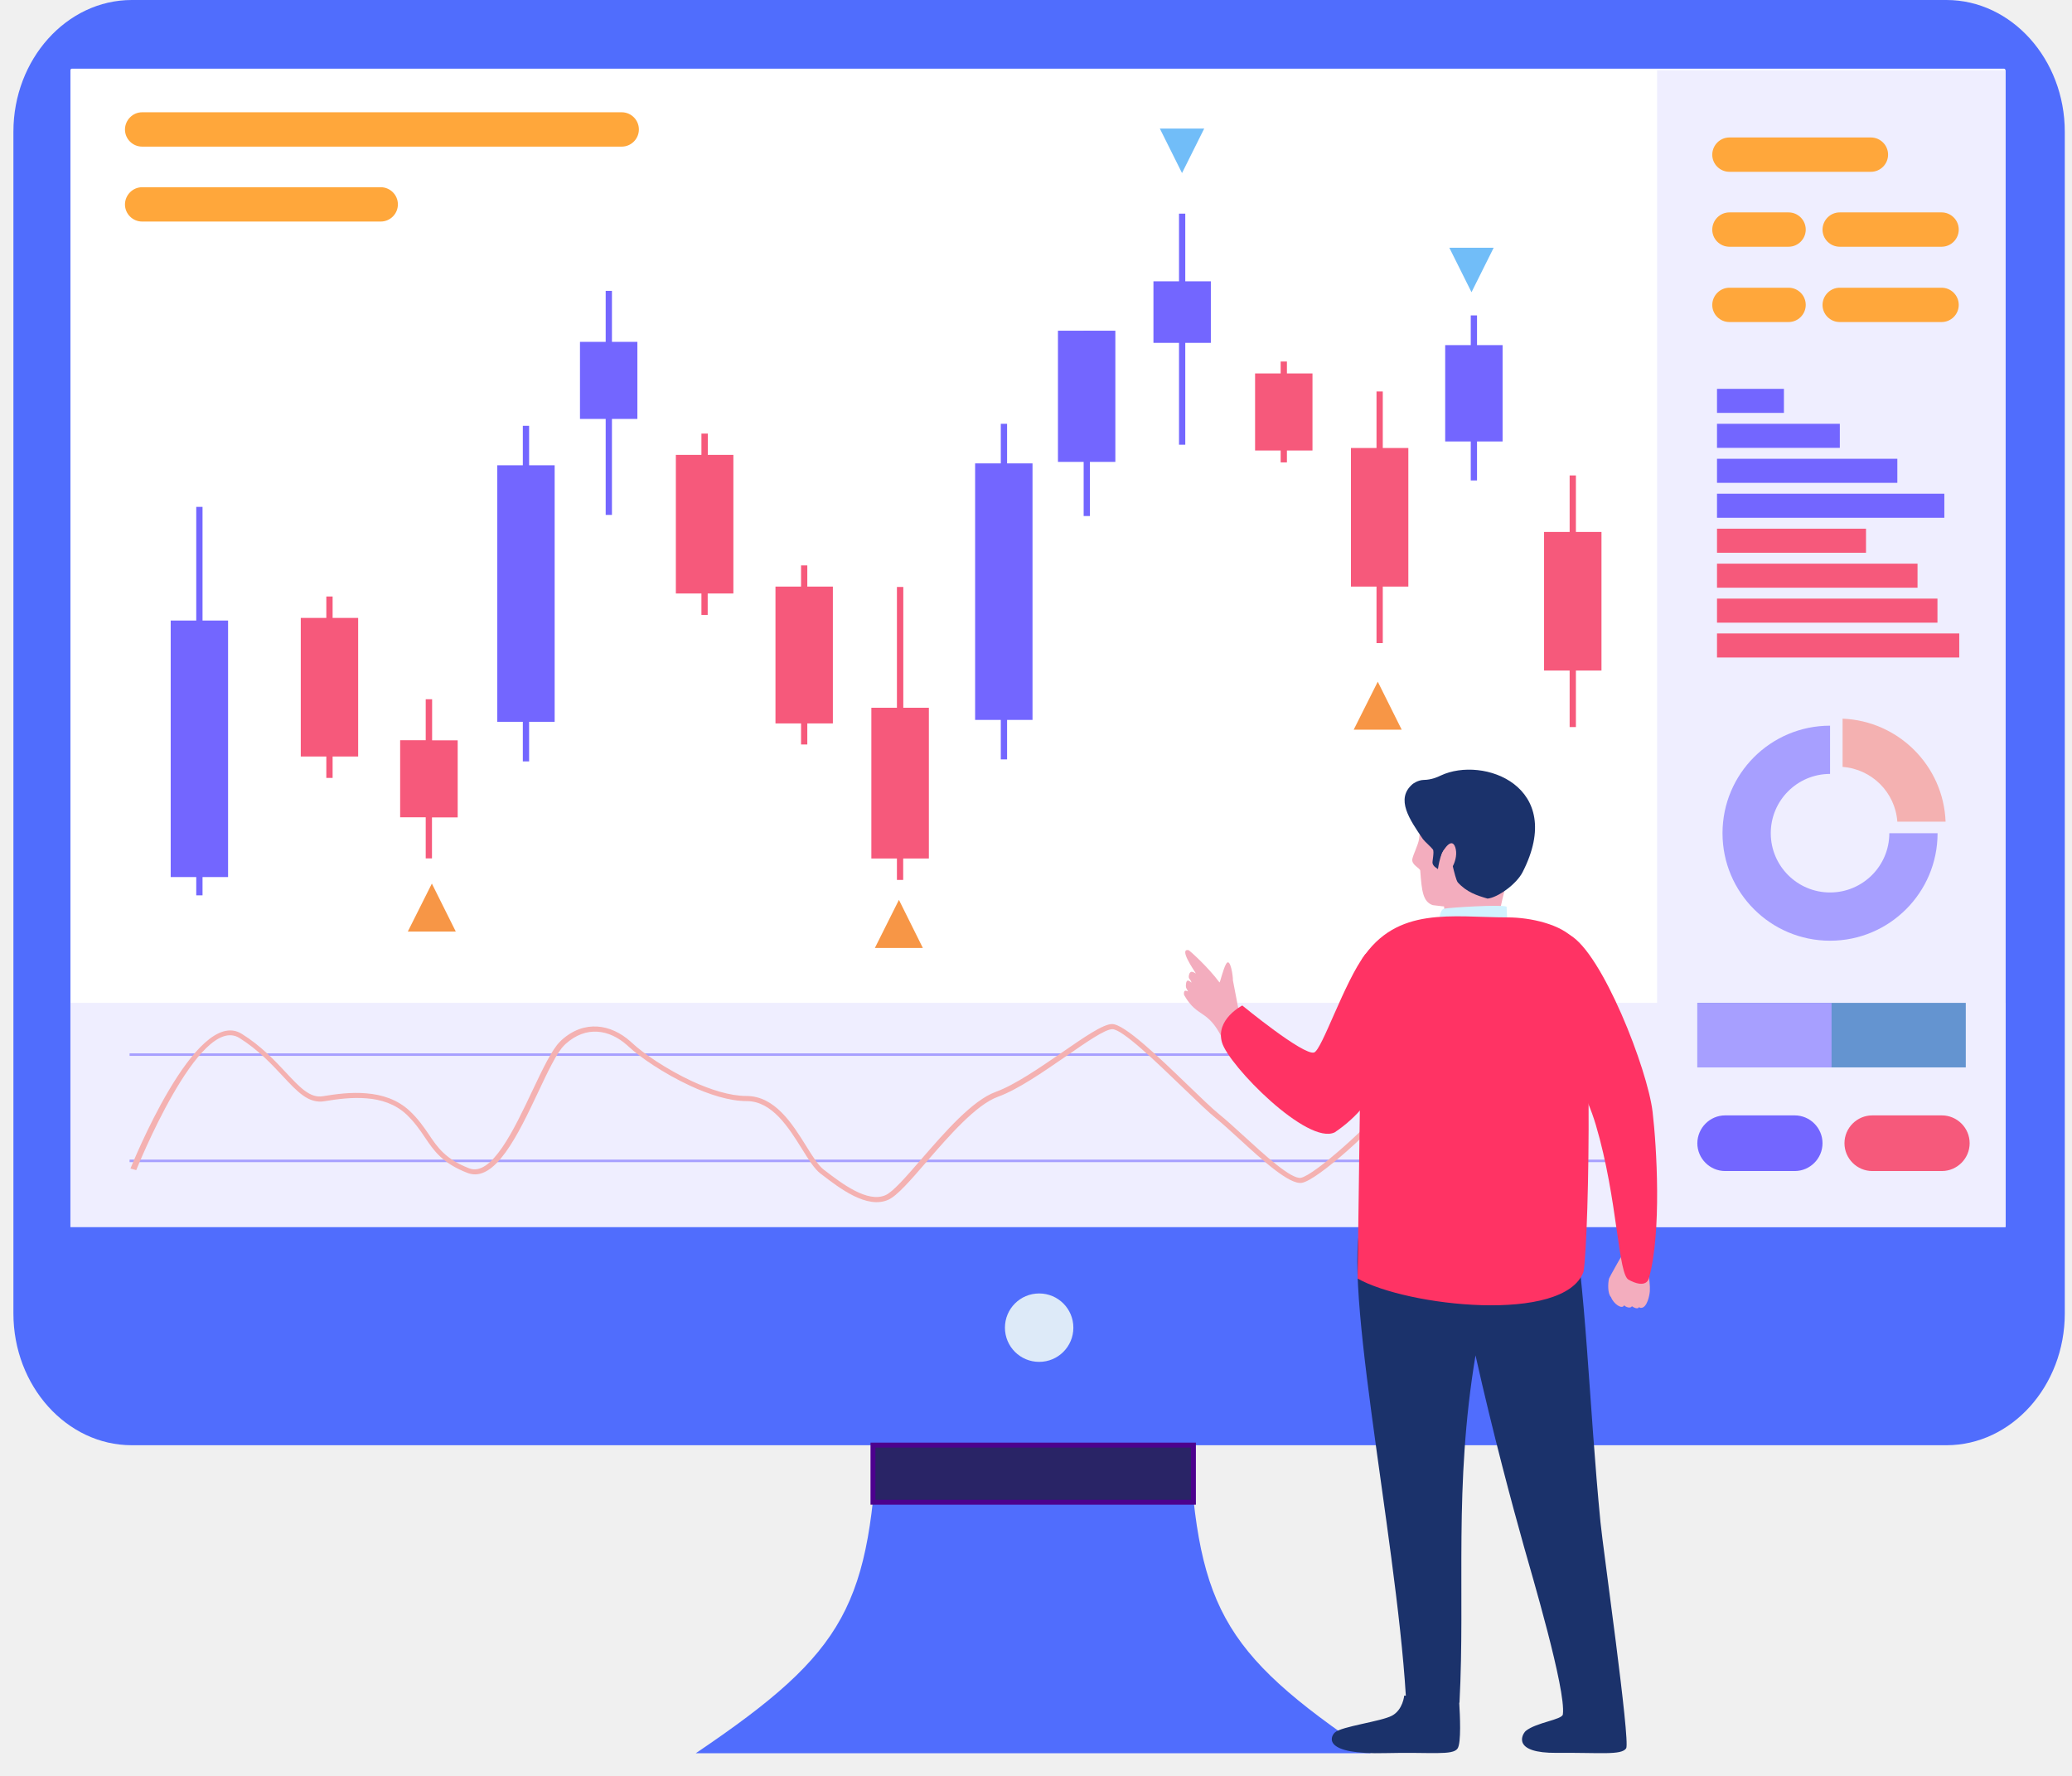
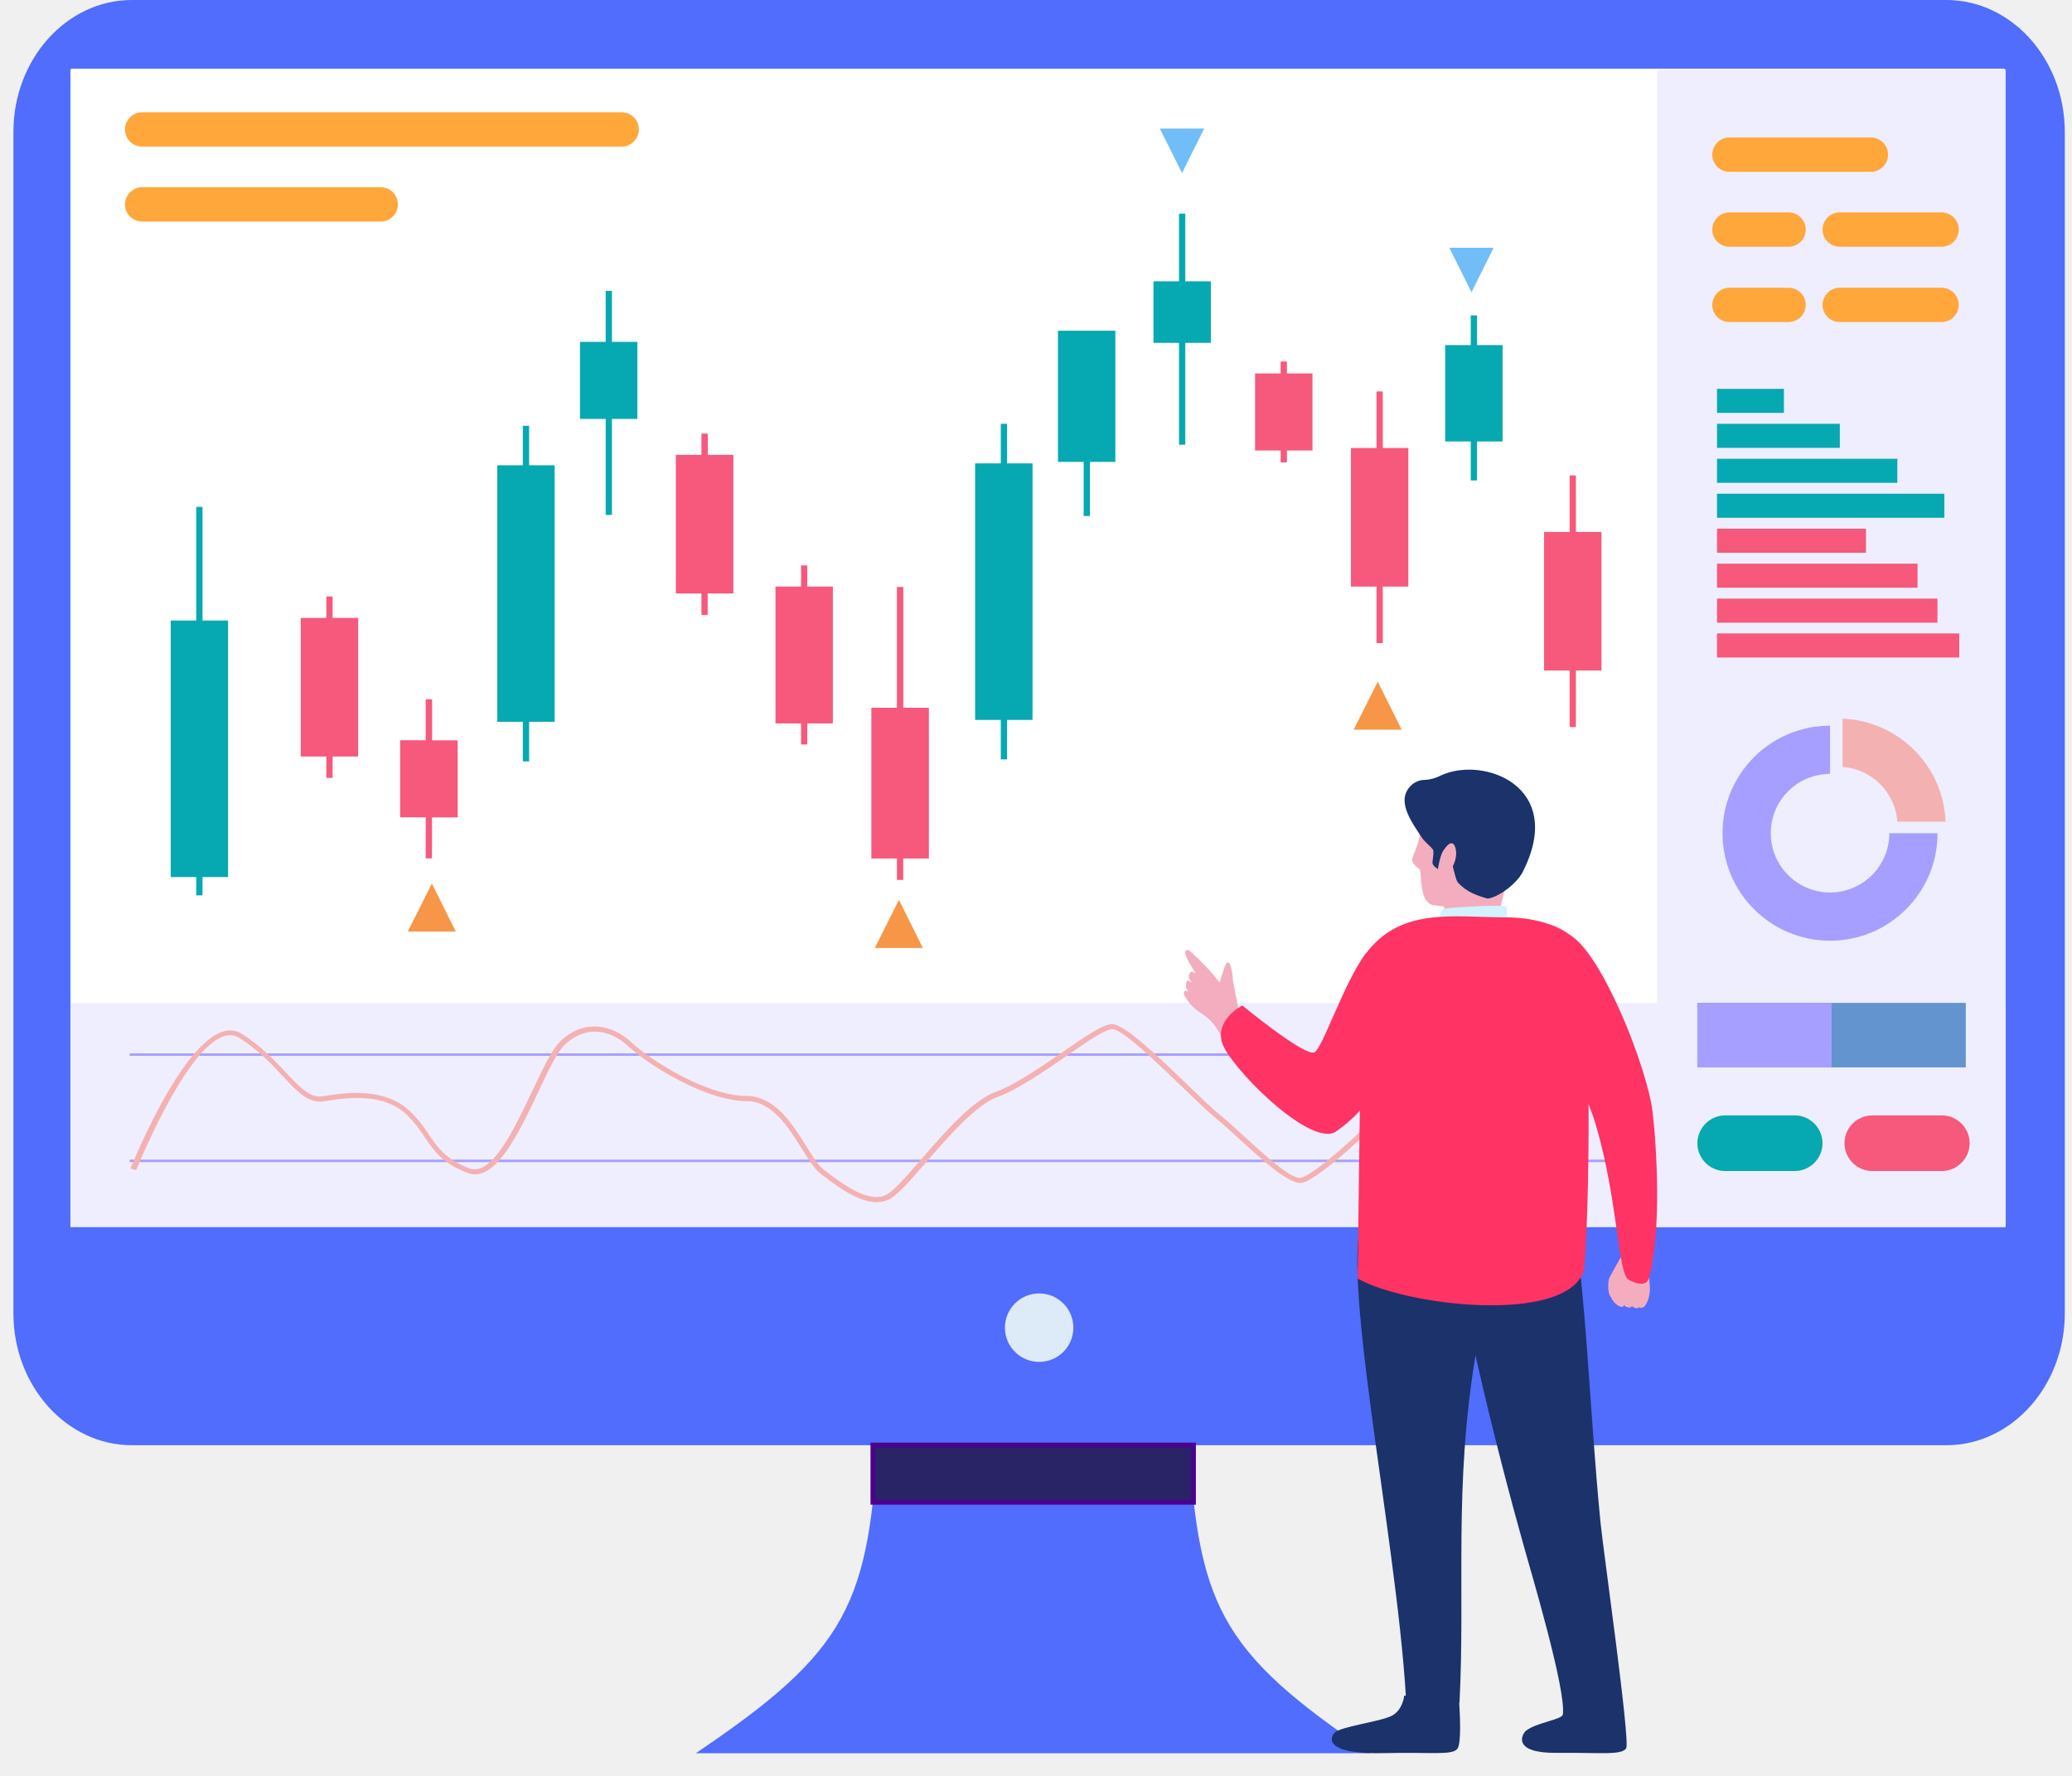
<svg xmlns="http://www.w3.org/2000/svg" width="91" height="78" viewBox="0 0 91 78" fill="none">
  <path fill-rule="evenodd" clip-rule="evenodd" d="M38.577 62.579C38.214 70.494 37.245 72.492 30.558 77.005H45.38H60.202C53.515 72.497 52.551 70.494 52.183 62.579L45.38 61.935L38.577 62.579Z" fill="#506DFD" />
  <path fill-rule="evenodd" clip-rule="evenodd" d="M5.785 0H85.487C88.343 0 90.683 2.603 90.683 5.785V56.954V57.692C90.683 60.873 88.343 63.477 85.487 63.477H5.785C2.928 63.477 0.589 60.873 0.589 57.692V56.954V53.889V5.785C0.589 2.603 2.928 0 5.785 0Z" fill="#506DFD" />
  <path d="M3.154 3.016H88.013C88.046 3.016 88.079 3.049 88.079 3.088V53.889H3.093V3.088C3.093 3.049 3.121 3.016 3.154 3.016Z" fill="white" />
  <path d="M88.079 44.048H3.093V53.889H88.079V44.048Z" fill="#EFEEFF" />
  <path d="M52.414 63.471H38.34V65.981H52.414V63.471Z" fill="#292466" />
  <path d="M52.414 63.471H38.34V65.981H52.414V63.471Z" stroke="#4C018E" stroke-width="0.216" stroke-miterlimit="22.926" />
  <path d="M71.067 46.266H5.691V46.376H71.067V46.266Z" fill="#A79FFF" />
  <path d="M71.067 50.933H5.691V51.043H71.067V50.933Z" fill="#A79FFF" />
  <path d="M73.835 50.746C74.71 50.663 75.607 49.953 75.613 49.948L75.767 50.119C75.761 50.119 74.804 50.884 73.835 50.966V50.746ZM5.73 51.324C5.741 51.302 8.592 44.147 10.617 45.407C11.465 45.936 12.059 46.574 12.56 47.108C13.165 47.757 13.617 48.242 14.178 48.148C14.745 48.055 15.422 47.961 16.094 48.022C16.776 48.077 17.448 48.286 17.992 48.792C18.372 49.15 18.609 49.497 18.835 49.827C19.214 50.394 19.567 50.911 20.601 51.313C21.587 51.698 22.572 49.623 23.392 47.884C23.838 46.943 24.239 46.101 24.592 45.754C24.614 45.732 24.63 45.715 24.652 45.693C25.159 45.231 25.703 45.055 26.232 45.088C26.76 45.121 27.261 45.363 27.69 45.743C27.712 45.765 27.734 45.782 27.756 45.803C28.235 46.255 29.27 46.965 30.393 47.488C31.207 47.862 32.06 48.137 32.782 48.137C34.036 48.137 34.801 49.364 35.412 50.344C35.693 50.796 35.941 51.192 36.177 51.373L36.216 51.401C36.97 51.979 38.104 52.849 38.896 52.491C39.227 52.342 39.804 51.676 40.476 50.9C41.489 49.733 42.711 48.324 43.734 47.956C44.571 47.653 45.677 46.888 46.657 46.216C47.614 45.556 48.446 44.978 48.842 44.978C49.387 44.978 50.9 46.437 52.139 47.631C52.722 48.192 53.245 48.699 53.559 48.952C53.839 49.177 54.203 49.508 54.593 49.865C55.562 50.752 56.712 51.803 57.131 51.731C57.428 51.676 58.193 51.093 58.991 50.388C59.872 49.612 60.774 48.693 61.116 48.187C61.457 47.686 61.991 46.91 62.816 46.343C63.647 45.77 64.754 45.429 66.223 45.815C66.295 45.837 66.372 45.853 66.443 45.875V46.112C66.35 46.084 66.251 46.051 66.157 46.029C64.781 45.666 63.741 45.991 62.965 46.525C62.178 47.064 61.655 47.824 61.325 48.308C60.972 48.831 60.053 49.761 59.162 50.553C58.336 51.28 57.527 51.891 57.18 51.951C56.635 52.05 55.436 50.95 54.428 50.025C54.043 49.673 53.68 49.343 53.41 49.122C53.085 48.864 52.562 48.357 51.974 47.79C50.768 46.629 49.293 45.204 48.853 45.204C48.534 45.204 47.73 45.76 46.811 46.398C45.82 47.08 44.703 47.856 43.833 48.17C42.87 48.517 41.67 49.898 40.68 51.043C39.992 51.841 39.397 52.524 39.017 52.694C38.082 53.118 36.876 52.194 36.078 51.577L36.04 51.55C35.77 51.346 35.511 50.928 35.22 50.46C34.636 49.524 33.91 48.363 32.798 48.363C32.038 48.363 31.147 48.077 30.305 47.686C29.154 47.152 28.098 46.425 27.602 45.963C27.58 45.947 27.564 45.925 27.542 45.908C27.151 45.561 26.7 45.341 26.232 45.314C25.77 45.286 25.291 45.446 24.839 45.853C24.823 45.87 24.801 45.886 24.784 45.908C24.46 46.222 24.069 47.047 23.634 47.972C22.77 49.799 21.735 51.984 20.53 51.517C19.424 51.087 19.055 50.542 18.653 49.943C18.438 49.623 18.207 49.288 17.849 48.946C17.354 48.484 16.732 48.291 16.105 48.242C15.461 48.187 14.806 48.275 14.25 48.368C13.551 48.484 13.061 47.956 12.406 47.251C11.916 46.728 11.333 46.101 10.513 45.589C8.746 44.488 5.994 51.373 5.983 51.395L5.73 51.324Z" fill="#F4B1B1" />
  <path fill-rule="evenodd" clip-rule="evenodd" d="M6.242 4.931H27.305C27.718 4.931 28.059 5.267 28.059 5.686C28.059 6.098 27.723 6.44 27.305 6.44H6.242C5.829 6.44 5.488 6.104 5.488 5.686C5.493 5.273 5.829 4.931 6.242 4.931Z" fill="#FFA73B" />
  <path fill-rule="evenodd" clip-rule="evenodd" d="M6.242 8.223H16.721C17.134 8.223 17.475 8.559 17.475 8.977C17.475 9.39 17.139 9.731 16.721 9.731H6.242C5.829 9.731 5.488 9.395 5.488 8.977C5.493 8.564 5.829 8.223 6.242 8.223Z" fill="#FFA73B" />
-   <path d="M24.36 20.436H21.84V31.703H24.36V20.436Z" fill="#7366FF" />
-   <path d="M23.238 18.702H22.962V33.442H23.238V18.702Z" fill="#7366FF" />
-   <path d="M27.993 15.015H25.472V18.4H27.993V15.015Z" fill="#7366FF" />
-   <path d="M26.876 12.775H26.601V22.616H26.876V12.775Z" fill="#7366FF" />
-   <path d="M45.347 20.353H42.826V31.62H45.347V20.353Z" fill="#7366FF" />
-   <path d="M44.23 18.614H43.954V33.354H44.23V18.614Z" fill="#7366FF" />
-   <path d="M48.985 14.525H46.464V20.287H48.985V14.525Z" fill="#7366FF" />
-   <path d="M47.868 14.525H47.593V22.665H47.868V14.525Z" fill="#7366FF" />
-   <path d="M53.179 12.356H50.658V15.059H53.179V12.356Z" fill="#7366FF" />
-   <path d="M52.056 9.384H51.781V19.533H52.056V9.384Z" fill="#7366FF" />
-   <path d="M65.992 15.158H63.471V19.39H65.992V15.158Z" fill="#7366FF" />
-   <path d="M64.869 13.853H64.594V21.102H64.869V13.853Z" fill="#7366FF" />
-   <path d="M10.017 27.255H7.497V38.522H10.017V27.255Z" fill="#7366FF" />
-   <path d="M8.895 22.263H8.619V39.325H8.895V22.263Z" fill="#7366FF" />
+   <path d="M24.36 20.436H21.84V31.703H24.36V20.436Z" fill="#06a9b2" />
+   <path d="M23.238 18.702H22.962V33.442H23.238V18.702Z" fill="#06a9b2" />
+   <path d="M27.993 15.015H25.472V18.4H27.993V15.015Z" fill="#06a9b2" />
+   <path d="M26.876 12.775H26.601V22.616H26.876V12.775Z" fill="#06a9b2" />
+   <path d="M45.347 20.353H42.826V31.62H45.347V20.353Z" fill="#06a9b2" />
+   <path d="M44.23 18.614H43.954V33.354H44.23V18.614Z" fill="#06a9b2" />
+   <path d="M48.985 14.525H46.464V20.287H48.985V14.525Z" fill="#06a9b2" />
+   <path d="M47.868 14.525H47.593V22.665H47.868V14.525Z" fill="#06a9b2" />
+   <path d="M53.179 12.356H50.658V15.059H53.179V12.356Z" fill="#06a9b2" />
+   <path d="M52.056 9.384H51.781V19.533H52.056V9.384Z" fill="#06a9b2" />
+   <path d="M65.992 15.158H63.471V19.39H65.992V15.158Z" fill="#06a9b2" />
+   <path d="M64.869 13.853H64.594V21.102H64.869V13.853Z" fill="#06a9b2" />
+   <path d="M10.017 27.255H7.497V38.522H10.017V27.255Z" fill="#06a9b2" />
+   <path d="M8.895 22.263H8.619V39.325H8.895V22.263Z" fill="#06a9b2" />
  <path fill-rule="evenodd" clip-rule="evenodd" d="M56.245 15.879H56.52V16.402H57.643V19.787H56.52V20.309H56.245V19.787H55.122V16.402H56.245V15.879ZM60.455 17.194H60.73V19.677H61.853V25.764H60.73V28.246H60.455V25.764H59.332V19.677H60.455V17.194ZM30.811 19.044H31.086V19.979H32.209V26.067H31.081V27.008H30.806V26.067H29.683V19.979H30.806V19.044H30.811ZM35.181 24.834H35.456V25.764H36.579V31.774H35.456V32.699H35.181V31.774H34.058V25.764H35.181V24.834ZM39.397 25.78H39.672V31.086H40.795V37.707H39.667V38.648H39.392V37.707H38.269V31.086H39.392V25.78H39.397ZM14.332 26.199H14.608V27.14H15.73V33.227H14.608V34.168H14.332V33.227H13.21V27.14H14.332V26.199ZM18.703 30.712H18.978V32.517H20.101V35.902H18.972V37.702H18.697V35.897H17.574V32.512H18.697V30.712H18.703ZM67.814 23.364H68.937V20.882H69.212V23.364H70.335V29.451H69.212V31.934H68.937V29.451H67.814V23.364Z" fill="#F6597B" />
  <path fill-rule="evenodd" clip-rule="evenodd" d="M39.48 39.524L40.531 41.637H38.423L39.48 39.524Z" fill="#F79646" />
  <path fill-rule="evenodd" clip-rule="evenodd" d="M51.913 7.601L50.939 5.647H52.887L51.913 7.601Z" fill="#71BDF8" />
  <path fill-rule="evenodd" clip-rule="evenodd" d="M64.627 12.835L63.653 10.881H65.601L64.627 12.835Z" fill="#71BDF8" />
  <path fill-rule="evenodd" clip-rule="evenodd" d="M18.967 38.808L20.018 40.916H17.91L18.967 38.808Z" fill="#F79646" />
  <path fill-rule="evenodd" clip-rule="evenodd" d="M60.51 29.941L61.561 32.049H59.453L60.51 29.941Z" fill="#F79646" />
  <path d="M88.079 3.088H72.778V53.889H88.079V3.088Z" fill="#EFEEFF" />
  <path fill-rule="evenodd" clip-rule="evenodd" d="M85.096 36.596C85.096 39.204 82.983 41.318 80.374 41.318C77.765 41.318 75.651 39.204 75.651 36.596C75.651 33.987 77.765 31.873 80.374 31.873V33.992C78.937 33.992 77.77 35.159 77.77 36.596C77.77 38.032 78.937 39.199 80.374 39.199C81.81 39.199 82.977 38.032 82.977 36.596H85.096Z" fill="#A79FFF" />
  <path fill-rule="evenodd" clip-rule="evenodd" d="M80.924 31.565C83.379 31.664 85.355 33.634 85.448 36.089H83.329C83.236 34.801 82.207 33.778 80.924 33.684V31.565Z" fill="#F4B1B1" />
-   <path fill-rule="evenodd" clip-rule="evenodd" d="M75.767 48.99H78.822C79.493 48.99 80.043 49.541 80.043 50.212C80.043 50.884 79.493 51.434 78.822 51.434H75.767C75.096 51.434 74.545 50.884 74.545 50.212C74.551 49.541 75.096 48.99 75.767 48.99Z" fill="#7366FF" />
+   <path fill-rule="evenodd" clip-rule="evenodd" d="M75.767 48.99H78.822C79.493 48.99 80.043 49.541 80.043 50.212C80.043 50.884 79.493 51.434 78.822 51.434H75.767C75.096 51.434 74.545 50.884 74.545 50.212C74.551 49.541 75.096 48.99 75.767 48.99Z" fill="#06a9b2" />
  <path fill-rule="evenodd" clip-rule="evenodd" d="M82.229 48.99H85.283C85.955 48.99 86.505 49.541 86.505 50.212C86.505 50.884 85.955 51.434 85.283 51.434H82.229C81.557 51.434 81.007 50.884 81.007 50.212C81.007 49.541 81.557 48.99 82.229 48.99Z" fill="#F6597B" />
  <path d="M86.335 44.048H74.545V46.882H86.335V44.048Z" fill="#6494D0" />
  <path d="M80.44 44.048H74.545V46.882H80.44V44.048Z" fill="#A79FFF" />
  <path fill-rule="evenodd" clip-rule="evenodd" d="M75.954 6.038H82.168C82.581 6.038 82.922 6.374 82.922 6.792C82.922 7.205 82.586 7.546 82.168 7.546H75.954C75.541 7.546 75.2 7.21 75.2 6.792C75.206 6.374 75.541 6.038 75.954 6.038Z" fill="#FFA73B" />
  <path fill-rule="evenodd" clip-rule="evenodd" d="M75.954 9.329H78.552C78.965 9.329 79.306 9.665 79.306 10.083C79.306 10.496 78.97 10.837 78.552 10.837H75.954C75.541 10.837 75.2 10.502 75.2 10.083C75.206 9.665 75.541 9.329 75.954 9.329Z" fill="#FFA73B" />
  <path fill-rule="evenodd" clip-rule="evenodd" d="M80.798 9.329H85.272C85.685 9.329 86.026 9.665 86.026 10.083C86.026 10.496 85.691 10.837 85.272 10.837H80.798C80.385 10.837 80.043 10.502 80.043 10.083C80.049 9.665 80.385 9.329 80.798 9.329Z" fill="#FFA73B" />
  <path fill-rule="evenodd" clip-rule="evenodd" d="M75.954 12.637H78.552C78.965 12.637 79.306 12.973 79.306 13.391C79.306 13.804 78.97 14.145 78.552 14.145H75.954C75.541 14.145 75.2 13.809 75.2 13.391C75.206 12.978 75.541 12.637 75.954 12.637Z" fill="#FFA73B" />
  <path fill-rule="evenodd" clip-rule="evenodd" d="M80.798 12.637H85.272C85.685 12.637 86.026 12.973 86.026 13.391C86.026 13.804 85.691 14.145 85.272 14.145H80.798C80.385 14.145 80.043 13.809 80.043 13.391C80.049 12.978 80.385 12.637 80.798 12.637Z" fill="#FFA73B" />
-   <path d="M78.348 17.079H75.409V18.135H78.348V17.079Z" fill="#7366FF" />
-   <path d="M80.803 18.614H75.409V19.671H80.803V18.614Z" fill="#7366FF" />
-   <path d="M83.329 20.15H75.409V21.207H83.329V20.15Z" fill="#7366FF" />
-   <path d="M85.393 21.685H75.409V22.742H85.393V21.685Z" fill="#7366FF" />
+   <path d="M78.348 17.079H75.409V18.135H78.348V17.079Z" fill="#06a9b2" />
+   <path d="M80.803 18.614H75.409V19.671H80.803V18.614Z" fill="#06a9b2" />
+   <path d="M83.329 20.15H75.409V21.207H83.329V20.15Z" fill="#06a9b2" />
+   <path d="M85.393 21.685H75.409V22.742H85.393V21.685Z" fill="#06a9b2" />
  <path d="M81.953 23.221H75.409V24.278H81.953V23.221Z" fill="#F6597B" />
  <path d="M84.216 24.757H75.409V25.813H84.216V24.757Z" fill="#F6597B" />
  <path d="M85.091 26.292H75.409V27.349H85.091V26.292Z" fill="#F6597B" />
  <path d="M86.048 27.822H75.409V28.879H86.048V27.822Z" fill="#F6597B" />
  <path d="M72.459 55.21C72.426 55.496 72.316 55.628 72.382 55.903C72.432 56.107 72.476 56.503 72.459 56.712C72.448 56.877 72.344 57.455 72.063 57.444C72.03 57.444 72.008 57.433 71.986 57.406C71.931 57.532 71.738 57.417 71.672 57.373C71.606 57.488 71.391 57.406 71.331 57.329C71.248 57.527 70.868 57.279 70.753 56.971C70.599 56.822 70.621 56.36 70.659 56.195C70.648 56.189 70.698 56.09 70.764 55.969C70.879 55.749 71.061 55.446 71.089 55.386C71.166 55.243 71.281 55.122 71.276 54.951L72.459 55.21Z" fill="#F3ADBE" />
  <path fill-rule="evenodd" clip-rule="evenodd" d="M66.95 44.009C66.559 43.189 66.862 41.587 67.693 41.23C67.913 41.136 68.535 40.834 68.942 41.065C70.373 41.868 72.36 46.959 72.58 48.836C72.762 50.372 72.982 54.114 72.421 56.134C72.299 56.569 71.744 56.333 71.546 56.217C71.056 56.046 71.061 52.689 70.087 49.409C69.283 46.695 67.302 44.747 66.95 44.009Z" fill="#FF3364" />
  <path fill-rule="evenodd" clip-rule="evenodd" d="M54.737 44.697L54.379 44.257L54.148 43.057C54.159 42.908 54.038 42.017 53.85 42.336C53.718 42.562 53.586 43.151 53.559 43.151C53.041 42.452 52.232 41.736 52.199 41.731C51.77 41.654 52.419 42.584 52.513 42.743C52.557 42.82 52.254 42.485 52.21 42.881C52.199 43.002 52.276 42.996 52.326 43.14C52.359 43.228 52.128 42.892 52.089 43.206C52.062 43.415 52.122 43.415 52.172 43.536C52.188 43.569 52.095 43.492 52.04 43.519C51.996 43.541 51.974 43.657 52.023 43.734C52.596 44.719 53.03 44.312 53.663 45.567C54.032 46.282 54.72 45 54.737 44.697Z" fill="#F3ADBE" />
  <path fill-rule="evenodd" clip-rule="evenodd" d="M59.927 53.311C58.732 55.402 61.303 67.274 61.743 74.479L61.672 74.473C61.672 74.473 61.617 75.095 61.138 75.354C60.659 75.613 58.903 75.827 58.622 76.097C58.419 76.29 58.077 77.077 60.868 77C62.849 76.95 63.807 77.115 64.016 76.796C64.181 76.548 64.121 75.332 64.088 74.787H64.099C64.357 69.867 63.84 65.32 64.803 59.53C65.563 62.932 66.427 66.141 66.933 67.94C67.236 69.025 68.788 74.226 68.639 75.299C68.606 75.536 67.484 75.646 67.01 76.025C66.812 76.213 66.443 77.005 68.364 76.989C70.285 76.972 71.21 77.104 71.419 76.79C71.612 76.499 70.401 68.001 70.291 66.856C69.795 61.803 69.641 56.217 68.975 52.926C68.634 39.199 61.341 42.738 61.996 51.049C62.073 51.99 60.252 52.017 59.927 53.311Z" fill="#1B326B" />
  <path d="M65.7 34.377C65.7 34.377 63.801 33.667 62.932 35.115C62.712 35.478 62.37 35.533 62.376 36.023C62.376 36.188 62.376 36.551 62.321 36.865C62.277 37.124 62.073 37.515 62.029 37.724C61.974 37.988 62.37 38.126 62.376 38.241C62.442 39.16 62.497 39.601 62.921 39.755C63.989 39.903 65.486 39.969 65.976 39.067C66.465 38.164 66.906 36.86 66.884 35.985C66.867 35.109 66.196 34.625 65.7 34.377Z" fill="#F3ADBE" />
  <path d="M63.411 39.711C63.411 39.711 63.488 40.206 63.361 40.454C63.235 40.701 65.744 40.707 65.744 40.707C65.744 40.707 65.948 39.375 66.333 38.252C66.724 37.124 63.411 39.711 63.411 39.711Z" fill="#F3ADBE" />
  <path fill-rule="evenodd" clip-rule="evenodd" d="M65.332 39.468C64.864 39.331 64.418 39.188 64.027 38.758C63.89 38.604 63.664 37.289 63.587 37.261C63.29 37.157 63.152 38.175 63.152 38.175C63.108 38.12 62.954 38.076 62.915 37.911C62.899 37.834 62.998 37.416 62.932 37.311C62.882 37.234 62.563 36.953 62.492 36.854C61.919 36.007 61.27 35.093 62.04 34.438C62.073 34.41 62.282 34.262 62.53 34.256C62.871 34.251 63.136 34.13 63.273 34.064C65.139 33.183 68.799 34.532 66.873 38.302C66.603 38.836 65.777 39.425 65.332 39.468Z" fill="#1B326B" />
  <path d="M63.213 40.421C63.213 40.421 63.218 39.953 63.433 39.909C63.647 39.865 65.909 39.716 66.168 39.821L66.196 40.415C66.201 40.415 65.535 40.619 63.213 40.421Z" fill="#D1F2FF" />
  <path d="M63.306 37.559C63.345 37.394 63.752 36.711 63.917 37.223C64.077 37.729 63.675 38.417 63.444 38.357C63.218 38.296 63.202 37.977 63.306 37.559Z" fill="#F3ADBE" />
  <path fill-rule="evenodd" clip-rule="evenodd" d="M66.223 40.294C67.197 40.294 68.584 40.591 69.168 41.279C70.01 42.264 69.801 54.313 69.548 55.854C68.711 58.154 61.787 57.378 59.624 56.156L59.811 42.132C61.358 39.777 63.779 40.294 66.223 40.294Z" fill="#FF3364" />
  <path fill-rule="evenodd" clip-rule="evenodd" d="M58.622 49.733C57.428 50.322 53.966 46.805 53.669 45.787C53.372 44.769 54.56 44.163 54.56 44.163C54.56 44.163 57.252 46.376 57.714 46.227C58.061 46.112 59.035 43.145 59.949 41.929C60.917 41.054 62.778 46.937 58.622 49.733Z" fill="#FF3364" />
  <path fill-rule="evenodd" clip-rule="evenodd" d="M45.639 56.811C46.47 56.811 47.141 57.483 47.141 58.314C47.141 59.145 46.47 59.816 45.639 59.816C44.807 59.816 44.136 59.145 44.136 58.314C44.136 57.483 44.807 56.811 45.639 56.811Z" fill="#DDEAF8" />
</svg>
